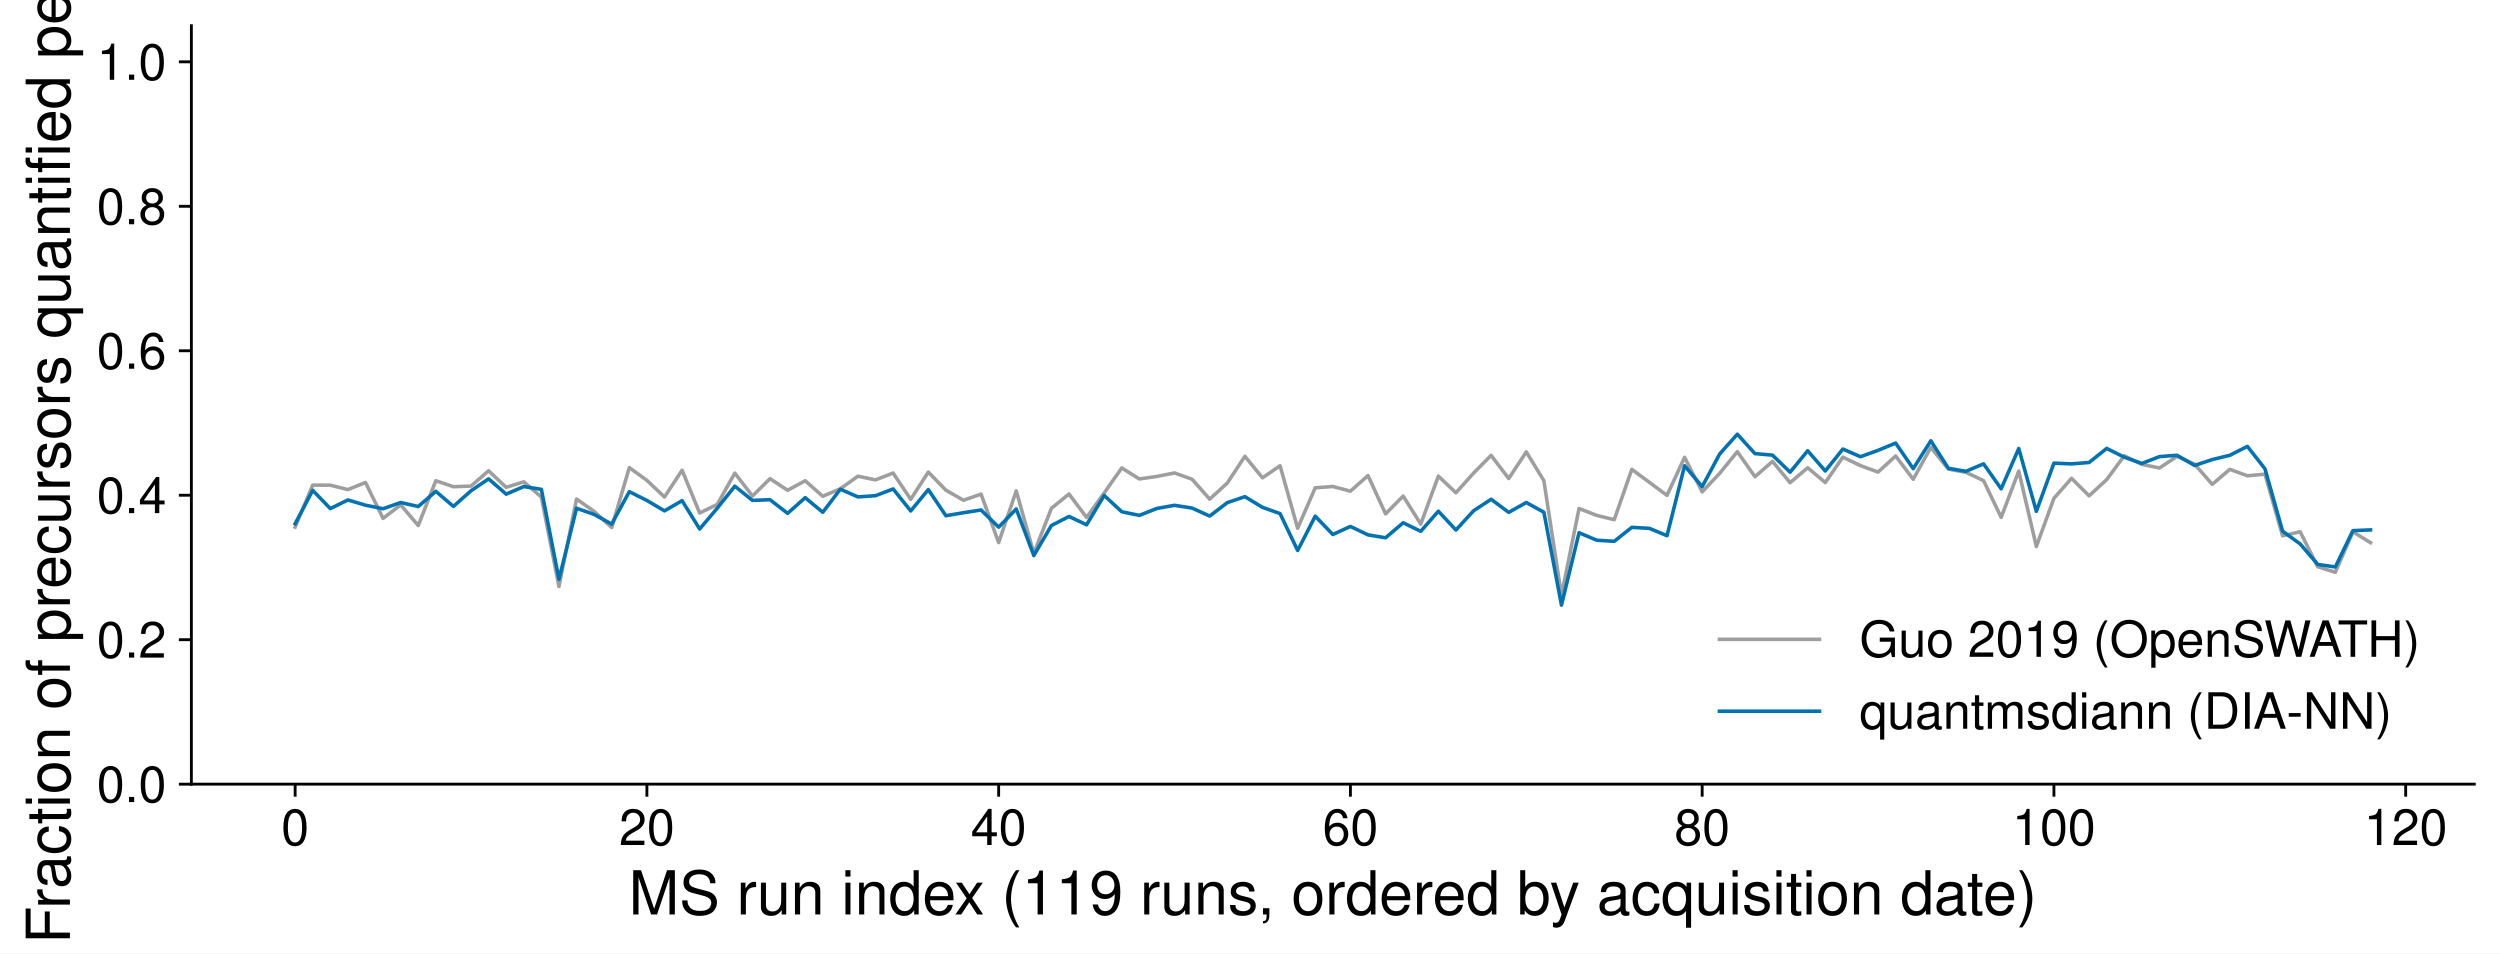
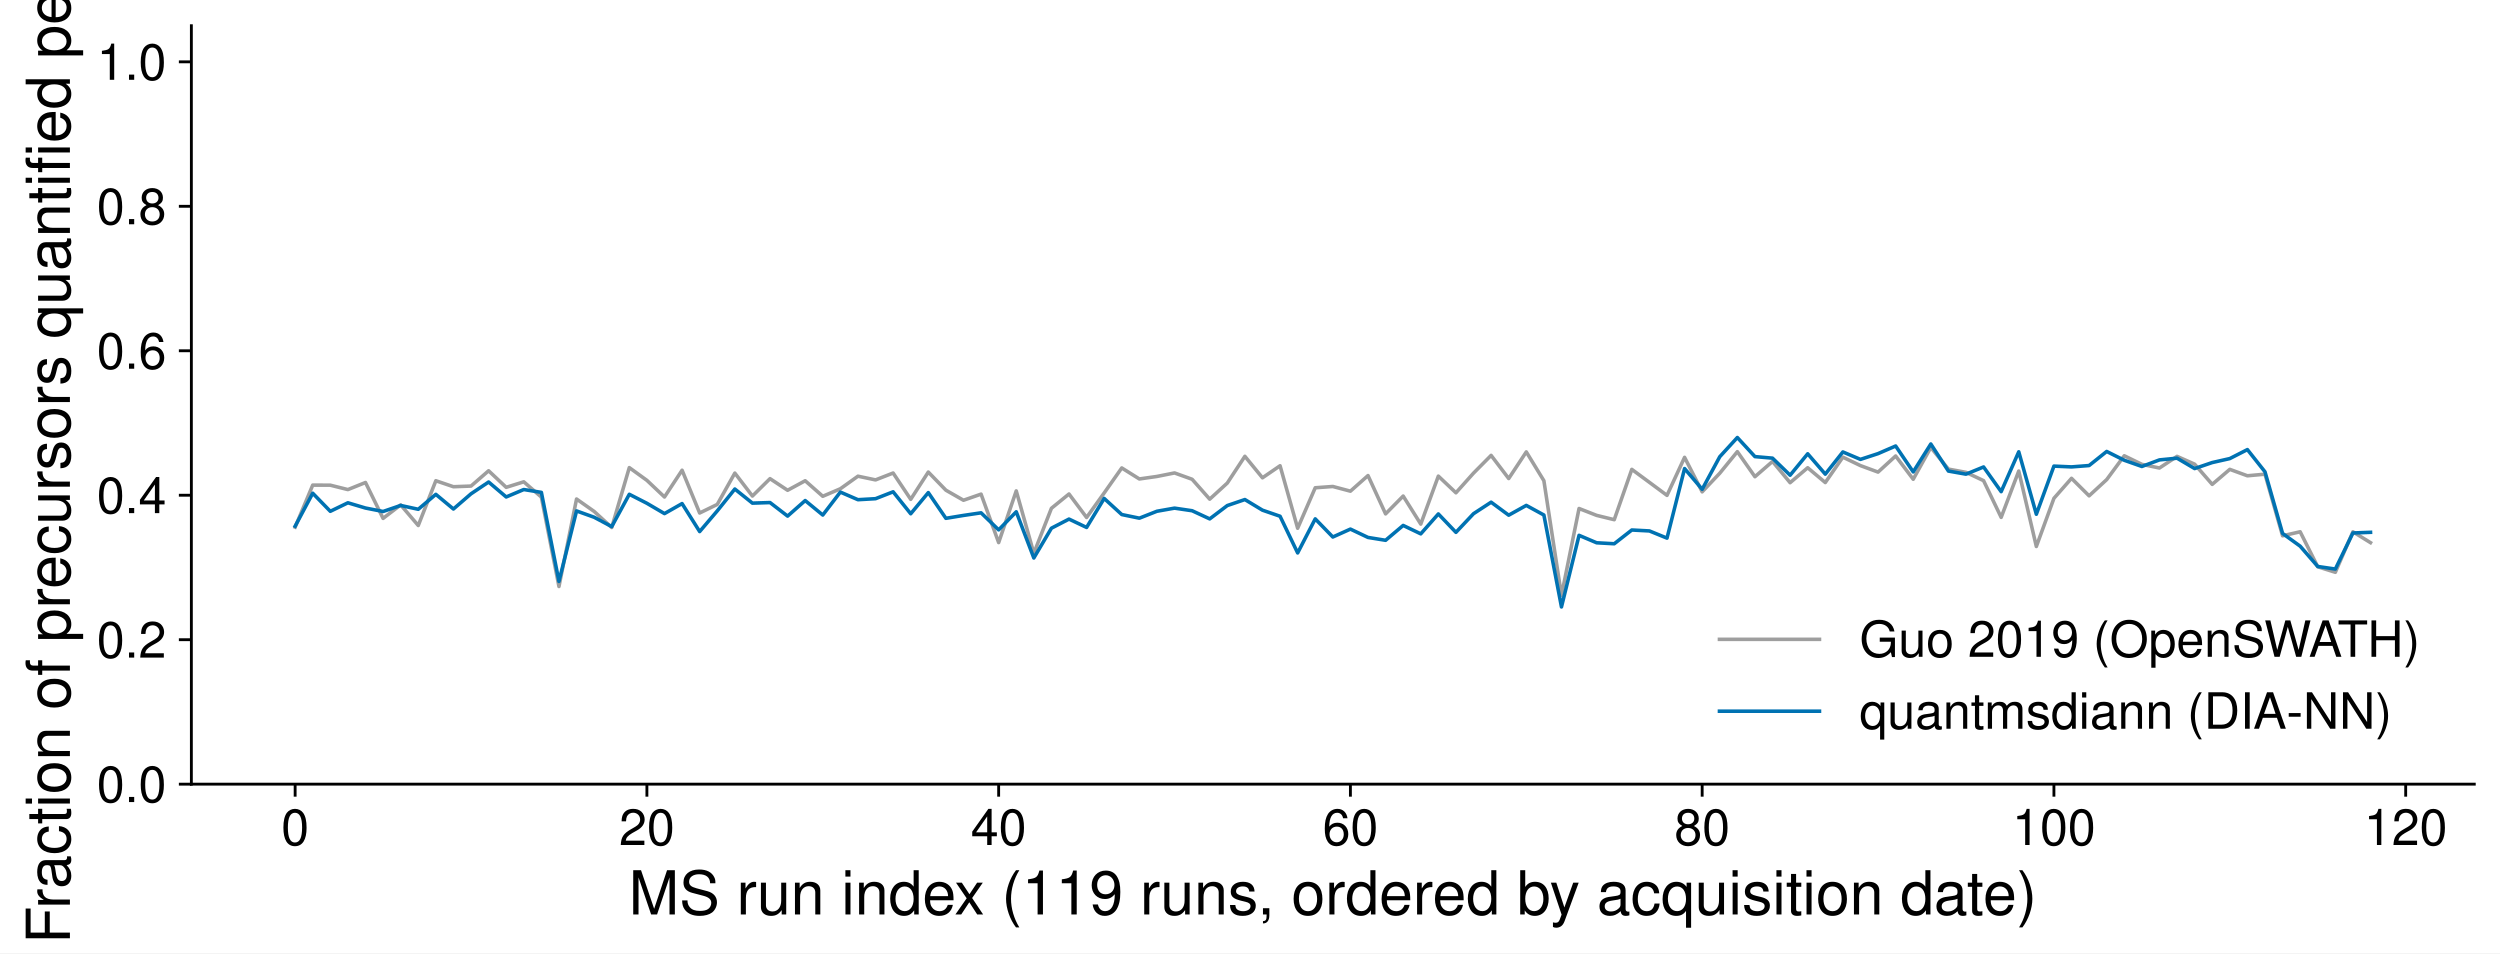
<svg xmlns="http://www.w3.org/2000/svg" xmlns:xlink="http://www.w3.org/1999/xlink" width="699.841pt" height="266.845pt" viewBox="0 0 699.841 266.845" version="1.1">
  <defs>
    <style type="text/css">*{stroke-linejoin: round; stroke-linecap: butt}</style>
  </defs>
  <g id="figure_1">
    <g id="patch_1">
      <path d="M 0 266.845  L 699.841 266.845  L 699.841 0  L 0 0  z " style="fill: #ffffff" />
    </g>
    <g id="axes_1">
      <g id="patch_2">
        <path d="M 53.571 219.512  L 692.641 219.512  L 692.641 7.2  L 53.571 7.2  z " style="fill: #ffffff" />
      </g>
      <g id="matplotlib.axis_1">
        <g id="xtick_1">
          <g id="line2d_1">
            <defs>
-               <path id="ma860325b79" d="M 0 0  L 0 3.5  " style="stroke: #000000; stroke-width: 0.8" />
+               <path id="m58ddd7c0e2" d="M 0 0  L 0 3.5  " style="stroke: #000000; stroke-width: 0.8" />
            </defs>
            <g>
-               <use xlink:href="#ma860325b79" x="82.62" y="219.512" style="stroke: #000000; stroke-width: 0.8" />
+               <use xlink:href="#m58ddd7c0e2" x="82.62" y="219.512" style="stroke: #000000; stroke-width: 0.8" />
            </g>
          </g>
          <g id="text_1">
            <text style="font-size: 14px; font-family: 'Helvetica', 'Arial', 'DejaVu Sans', sans-serif; text-anchor: middle" x="82.62" y="236.555" transform="rotate(-0 82.61957 236.5553)">0</text>
          </g>
        </g>
        <g id="xtick_2">
          <g id="line2d_2">
            <g>
-               <use xlink:href="#ma860325b79" x="181.09" y="219.512" style="stroke: #000000; stroke-width: 0.8" />
+               <use xlink:href="#m58ddd7c0e2" x="181.09" y="219.512" style="stroke: #000000; stroke-width: 0.8" />
            </g>
          </g>
          <g id="text_2">
            <text style="font-size: 14px; font-family: 'Helvetica', 'Arial', 'DejaVu Sans', sans-serif; text-anchor: middle" x="181.09" y="236.555" transform="rotate(-0 181.0895 236.5553)">20</text>
          </g>
        </g>
        <g id="xtick_3">
          <g id="line2d_3">
            <g>
-               <use xlink:href="#ma860325b79" x="279.559" y="219.512" style="stroke: #000000; stroke-width: 0.8" />
+               <use xlink:href="#m58ddd7c0e2" x="279.559" y="219.512" style="stroke: #000000; stroke-width: 0.8" />
            </g>
          </g>
          <g id="text_3">
            <text style="font-size: 14px; font-family: 'Helvetica', 'Arial', 'DejaVu Sans', sans-serif; text-anchor: middle" x="279.559" y="236.555" transform="rotate(-0 279.5595 236.5553)">40</text>
          </g>
        </g>
        <g id="xtick_4">
          <g id="line2d_4">
            <g>
-               <use xlink:href="#ma860325b79" x="378.029" y="219.512" style="stroke: #000000; stroke-width: 0.8" />
+               <use xlink:href="#m58ddd7c0e2" x="378.029" y="219.512" style="stroke: #000000; stroke-width: 0.8" />
            </g>
          </g>
          <g id="text_4">
            <text style="font-size: 14px; font-family: 'Helvetica', 'Arial', 'DejaVu Sans', sans-serif; text-anchor: middle" x="378.029" y="236.555" transform="rotate(-0 378.0294 236.5553)">60</text>
          </g>
        </g>
        <g id="xtick_5">
          <g id="line2d_5">
            <g>
-               <use xlink:href="#ma860325b79" x="476.499" y="219.512" style="stroke: #000000; stroke-width: 0.8" />
+               <use xlink:href="#m58ddd7c0e2" x="476.499" y="219.512" style="stroke: #000000; stroke-width: 0.8" />
            </g>
          </g>
          <g id="text_5">
            <text style="font-size: 14px; font-family: 'Helvetica', 'Arial', 'DejaVu Sans', sans-serif; text-anchor: middle" x="476.499" y="236.555" transform="rotate(-0 476.4994 236.5553)">80</text>
          </g>
        </g>
        <g id="xtick_6">
          <g id="line2d_6">
            <g>
-               <use xlink:href="#ma860325b79" x="574.969" y="219.512" style="stroke: #000000; stroke-width: 0.8" />
+               <use xlink:href="#m58ddd7c0e2" x="574.969" y="219.512" style="stroke: #000000; stroke-width: 0.8" />
            </g>
          </g>
          <g id="text_6">
            <text style="font-size: 14px; font-family: 'Helvetica', 'Arial', 'DejaVu Sans', sans-serif; text-anchor: middle" x="574.969" y="236.555" transform="rotate(-0 574.9693 236.5553)">100</text>
          </g>
        </g>
        <g id="xtick_7">
          <g id="line2d_7">
            <g>
-               <use xlink:href="#ma860325b79" x="673.439" y="219.512" style="stroke: #000000; stroke-width: 0.8" />
+               <use xlink:href="#m58ddd7c0e2" x="673.439" y="219.512" style="stroke: #000000; stroke-width: 0.8" />
            </g>
          </g>
          <g id="text_7">
            <text style="font-size: 14px; font-family: 'Helvetica', 'Arial', 'DejaVu Sans', sans-serif; text-anchor: middle" x="673.439" y="236.555" transform="rotate(-0 673.4393 236.5553)">120</text>
          </g>
        </g>
        <g id="text_8">
          <text style="font-size: 17px; font-family: 'Helvetica', 'Arial', 'DejaVu Sans', sans-serif; text-anchor: middle" x="373.106" y="256" transform="rotate(-0 373.1059 256.0003)">MS run index (119 runs, ordered by acquisition date)</text>
        </g>
      </g>
      <g id="matplotlib.axis_2">
        <g id="ytick_1">
          <g id="line2d_8">
            <defs>
-               <path id="m981cb5f627" d="M 0 0  L -3.5 0  " style="stroke: #000000; stroke-width: 0.8" />
+               <path id="m900aaad10c" d="M 0 0  L -3.5 0  " style="stroke: #000000; stroke-width: 0.8" />
            </defs>
            <g>
-               <use xlink:href="#m981cb5f627" x="53.571" y="219.512" style="stroke: #000000; stroke-width: 0.8" />
+               <use xlink:href="#m900aaad10c" x="53.571" y="219.512" style="stroke: #000000; stroke-width: 0.8" />
            </g>
          </g>
          <g id="text_9">
            <text style="font-size: 14px; font-family: 'Helvetica', 'Arial', 'DejaVu Sans', sans-serif; text-anchor: end" x="46.571" y="224.534" transform="rotate(-0 46.57094 224.5339)">0.0</text>
          </g>
        </g>
        <g id="ytick_2">
          <g id="line2d_9">
            <g>
-               <use xlink:href="#m981cb5f627" x="53.571" y="179.072" style="stroke: #000000; stroke-width: 0.8" />
+               <use xlink:href="#m900aaad10c" x="53.571" y="179.072" style="stroke: #000000; stroke-width: 0.8" />
            </g>
          </g>
          <g id="text_10">
            <text style="font-size: 14px; font-family: 'Helvetica', 'Arial', 'DejaVu Sans', sans-serif; text-anchor: end" x="46.571" y="184.093" transform="rotate(-0 46.57094 184.0934)">0.2</text>
          </g>
        </g>
        <g id="ytick_3">
          <g id="line2d_10">
            <g>
-               <use xlink:href="#m981cb5f627" x="53.571" y="138.632" style="stroke: #000000; stroke-width: 0.8" />
+               <use xlink:href="#m900aaad10c" x="53.571" y="138.632" style="stroke: #000000; stroke-width: 0.8" />
            </g>
          </g>
          <g id="text_11">
            <text style="font-size: 14px; font-family: 'Helvetica', 'Arial', 'DejaVu Sans', sans-serif; text-anchor: end" x="46.571" y="143.653" transform="rotate(-0 46.57094 143.653)">0.4</text>
          </g>
        </g>
        <g id="ytick_4">
          <g id="line2d_11">
            <g>
-               <use xlink:href="#m981cb5f627" x="53.571" y="98.191" style="stroke: #000000; stroke-width: 0.8" />
+               <use xlink:href="#m900aaad10c" x="53.571" y="98.191" style="stroke: #000000; stroke-width: 0.8" />
            </g>
          </g>
          <g id="text_12">
            <text style="font-size: 14px; font-family: 'Helvetica', 'Arial', 'DejaVu Sans', sans-serif; text-anchor: end" x="46.571" y="103.212" transform="rotate(-0 46.57094 103.2125)">0.6</text>
          </g>
        </g>
        <g id="ytick_5">
          <g id="line2d_12">
            <g>
-               <use xlink:href="#m981cb5f627" x="53.571" y="57.751" style="stroke: #000000; stroke-width: 0.8" />
+               <use xlink:href="#m900aaad10c" x="53.571" y="57.751" style="stroke: #000000; stroke-width: 0.8" />
            </g>
          </g>
          <g id="text_13">
            <text style="font-size: 14px; font-family: 'Helvetica', 'Arial', 'DejaVu Sans', sans-serif; text-anchor: end" x="46.571" y="62.772" transform="rotate(-0 46.57094 62.772)">0.8</text>
          </g>
        </g>
        <g id="ytick_6">
          <g id="line2d_13">
            <g>
-               <use xlink:href="#m981cb5f627" x="53.571" y="17.31" style="stroke: #000000; stroke-width: 0.8" />
+               <use xlink:href="#m900aaad10c" x="53.571" y="17.31" style="stroke: #000000; stroke-width: 0.8" />
            </g>
          </g>
          <g id="text_14">
            <text style="font-size: 14px; font-family: 'Helvetica', 'Arial', 'DejaVu Sans', sans-serif; text-anchor: end" x="46.571" y="22.332" transform="rotate(-0 46.57094 22.33152)">1.0</text>
          </g>
        </g>
        <g id="text_15">
          <text style="font-size: 17px; font-family: 'Helvetica', 'Arial', 'DejaVu Sans', sans-serif; text-anchor: middle" x="19.567" y="113.356" transform="rotate(-90 19.5675 113.3563)">Fraction of precursors quantified per run</text>
        </g>
      </g>
      <g id="line2d_14">
-         <path d="M 82.62 147.567  L 87.543 135.8  L 92.467 135.821  L 97.39 137.054  L 102.314 135.069  L 107.237 145.117  L 112.161 141.339  L 117.084 147.103  L 122.008 134.575  L 126.931 136.251  L 131.855 136.068  L 136.778 131.787  L 141.702 136.419  L 146.625 134.88  L 151.549 139.157  L 156.472 164.178  L 161.396 139.696  L 166.319 143.165  L 171.243 147.667  L 176.166 130.905  L 181.09 134.467  L 186.013 139.127  L 190.937 131.637  L 195.86 143.608  L 200.784 141.209  L 205.707 132.439  L 210.631 138.856  L 215.554 133.994  L 220.478 137.246  L 225.401 134.579  L 230.325 138.927  L 235.248 136.824  L 240.172 133.305  L 245.095 134.341  L 250.018 132.418  L 254.942 139.779  L 259.865 132.147  L 264.789 137.221  L 269.712 140.039  L 274.636 138.325  L 279.559 151.885  L 284.483 137.426  L 289.406 154.886  L 294.33 142.292  L 299.253 138.287  L 304.177 144.858  L 309.1 137.995  L 314.024 130.997  L 318.947 134.078  L 323.871 133.376  L 328.794 132.393  L 333.718 134.166  L 338.641 139.733  L 343.565 135.223  L 348.488 127.737  L 353.412 133.752  L 358.335 130.383  L 363.259 147.876  L 368.182 136.544  L 373.106 136.185  L 378.029 137.497  L 382.953 133.133  L 387.876 143.851  L 392.8 138.868  L 397.723 146.71  L 402.647 133.284  L 407.57 137.949  L 412.494 132.444  L 417.417 127.478  L 422.341 133.957  L 427.264 126.504  L 432.188 134.567  L 437.111 166.686  L 442.035 142.35  L 446.958 144.273  L 451.882 145.481  L 456.805 131.394  L 461.729 135.027  L 466.652 138.672  L 471.576 128.029  L 476.499 137.681  L 481.423 132.477  L 486.346 126.437  L 491.27 133.447  L 496.193 129.179  L 501.117 135.123  L 506.04 130.939  L 510.964 135.081  L 515.887 127.975  L 520.811 130.341  L 525.734 132.155  L 530.658 127.653  L 535.581 134.161  L 540.505 125.258  L 545.428 131.319  L 550.352 132.226  L 555.275 134.554  L 560.199 144.829  L 565.122 131.867  L 570.046 152.976  L 574.969 139.499  L 579.893 133.902  L 584.816 138.797  L 589.74 134.258  L 594.663 127.586  L 599.587 129.986  L 604.51 131.014  L 609.434 127.754  L 614.357 129.936  L 619.281 135.591  L 624.204 131.39  L 629.128 133.188  L 634.051 132.74  L 638.975 149.991  L 643.898 148.862  L 648.822 158.665  L 653.745 160.203  L 658.669 148.871  L 663.592 151.91  " clip-path="url(#pf3de43b658)" style="fill: none; stroke: #9e9e9e; stroke-linecap: square" />
+         <path d="M 82.62 147.567  L 87.543 135.8  L 92.467 135.821  L 97.39 137.054  L 102.314 135.069  L 107.237 145.117  L 112.161 141.339  L 117.084 147.103  L 122.008 134.575  L 126.931 136.251  L 131.855 136.068  L 136.778 131.787  L 141.702 136.419  L 146.625 134.88  L 151.549 139.157  L 156.472 164.178  L 161.396 139.696  L 166.319 143.165  L 171.243 147.667  L 176.166 130.905  L 181.09 134.467  L 186.013 139.127  L 190.937 131.637  L 195.86 143.608  L 200.784 141.209  L 205.707 132.439  L 210.631 138.856  L 215.554 133.994  L 220.478 137.246  L 225.401 134.579  L 230.325 138.927  L 235.248 136.824  L 240.172 133.305  L 245.095 134.341  L 250.018 132.418  L 254.942 139.779  L 259.865 132.147  L 264.789 137.221  L 269.712 140.039  L 274.636 138.325  L 279.559 151.885  L 284.483 137.426  L 289.406 154.886  L 294.33 142.292  L 299.253 138.287  L 304.177 144.858  L 309.1 137.995  L 314.024 130.997  L 318.947 134.078  L 323.871 133.376  L 328.794 132.393  L 333.718 134.166  L 338.641 139.733  L 343.565 135.223  L 348.488 127.737  L 353.412 133.752  L 358.335 130.383  L 363.259 147.876  L 368.182 136.544  L 373.106 136.185  L 378.029 137.497  L 382.953 133.133  L 387.876 143.851  L 392.8 138.868  L 397.723 146.71  L 402.647 133.284  L 407.57 137.949  L 412.494 132.444  L 417.417 127.478  L 422.341 133.957  L 427.264 126.504  L 432.188 134.567  L 437.111 166.686  L 442.035 142.35  L 446.958 144.273  L 451.882 145.481  L 456.805 131.394  L 461.729 135.027  L 466.652 138.672  L 471.576 128.029  L 476.499 137.681  L 481.423 132.477  L 486.346 126.437  L 491.27 133.447  L 496.193 129.179  L 501.117 135.123  L 506.04 130.939  L 510.964 135.081  L 515.887 127.975  L 520.811 130.341  L 525.734 132.155  L 530.658 127.653  L 535.581 134.161  L 540.505 125.258  L 545.428 131.319  L 550.352 132.226  L 555.275 134.554  L 560.199 144.829  L 565.122 131.867  L 570.046 152.976  L 574.969 139.499  L 579.893 133.902  L 584.816 138.797  L 589.74 134.258  L 594.663 127.586  L 599.587 129.986  L 604.51 131.014  L 609.434 127.754  L 614.357 129.936  L 619.281 135.591  L 624.204 131.39  L 629.128 133.188  L 634.051 132.74  L 638.975 149.991  L 643.898 148.862  L 648.822 158.665  L 653.745 160.203  L 658.669 148.871  L 663.592 151.91  " clip-path="url(#p27f6fc84eb)" style="fill: none; stroke: #9e9e9e; stroke-linecap: square" />
      </g>
      <g id="line2d_15">
-         <path d="M 82.62 146.602  L 87.543 137.262  L 92.467 142.372  L 97.39 139.956  L 102.314 141.418  L 107.237 142.412  L 112.161 140.671  L 117.084 141.793  L 122.008 137.542  L 126.931 141.758  L 131.855 137.388  L 136.778 134.054  L 141.702 138.332  L 146.625 136.202  L 151.549 136.985  L 156.472 162.155  L 161.396 142.273  L 166.319 144.013  L 171.243 146.714  L 176.166 137.63  L 181.09 140.093  L 186.013 143.009  L 190.937 140.154  L 195.86 148.087  L 200.784 142.264  L 205.707 136.096  L 210.631 140.078  L 215.554 139.889  L 220.478 143.702  L 225.401 139.326  L 230.325 143.398  L 235.248 136.945  L 240.172 139.104  L 245.095 138.764  L 250.018 136.87  L 254.942 143.026  L 259.865 137.054  L 264.789 144.371  L 269.712 143.525  L 274.636 142.768  L 279.559 147.569  L 284.483 142.479  L 289.406 155.519  L 294.33 147.106  L 299.253 144.583  L 304.177 146.901  L 309.1 138.698  L 314.024 143.263  L 318.947 144.273  L 323.871 142.328  L 328.794 141.456  L 333.718 142.23  L 338.641 144.468  L 343.565 140.707  L 348.488 139.034  L 353.412 142.02  L 358.335 143.778  L 363.259 154.098  L 368.182 144.502  L 373.106 149.623  L 378.029 147.369  L 382.953 149.728  L 387.876 150.543  L 392.8 146.344  L 397.723 148.733  L 402.647 143.103  L 407.57 148.37  L 412.494 142.997  L 417.417 139.765  L 422.341 143.43  L 427.264 140.675  L 432.188 143.391  L 437.111 169.388  L 442.035 149.129  L 446.958 151.224  L 451.882 151.535  L 456.805 147.622  L 461.729 147.908  L 466.652 149.96  L 471.576 130.38  L 476.499 136.221  L 481.423 127.057  L 486.346 121.551  L 491.27 126.977  L 496.193 127.416  L 501.117 132.181  L 506.04 126.184  L 510.964 131.845  L 515.887 125.71  L 520.811 127.841  L 525.734 126.074  L 530.658 124.036  L 535.581 131.202  L 540.505 123.394  L 545.428 131.099  L 550.352 131.935  L 555.275 129.85  L 560.199 136.835  L 565.122 125.553  L 570.046 143.141  L 574.969 129.649  L 579.893 129.855  L 584.816 129.468  L 589.74 125.526  L 594.663 127.987  L 599.587 129.738  L 604.51 127.82  L 609.434 127.454  L 614.357 130.297  L 619.281 128.649  L 624.204 127.457  L 629.128 124.965  L 634.051 131.24  L 638.975 148.69  L 643.898 152.265  L 648.822 157.998  L 653.745 158.712  L 658.669 148.548  L 663.592 148.333  " clip-path="url(#pf3de43b658)" style="fill: none; stroke: #0072b2; stroke-linecap: square" />
+         <path d="M 82.62 147.302  L 87.543 138.072  L 92.467 143.133  L 97.39 140.749  L 102.314 142.218  L 107.237 143.183  L 112.161 141.494  L 117.084 142.565  L 122.008 138.388  L 126.931 142.488  L 131.855 138.235  L 136.778 134.935  L 141.702 139.115  L 146.625 137.04  L 151.549 137.833  L 156.472 162.758  L 161.396 143.026  L 166.319 144.796  L 171.243 147.416  L 176.166 138.371  L 181.09 140.888  L 186.013 143.772  L 190.937 140.975  L 195.86 148.806  L 200.784 143.021  L 205.707 136.899  L 210.631 140.846  L 215.554 140.684  L 220.478 144.473  L 225.401 140.126  L 230.325 144.175  L 235.248 137.752  L 240.172 139.884  L 245.095 139.602  L 250.018 137.675  L 254.942 143.818  L 259.865 137.9  L 264.789 145.096  L 269.712 144.287  L 274.636 143.556  L 279.559 148.326  L 284.483 143.273  L 289.406 156.2  L 294.33 147.863  L 299.253 145.31  L 304.177 147.651  L 309.1 139.535  L 314.024 144.041  L 318.947 145.057  L 323.871 143.116  L 328.794 142.247  L 333.718 142.973  L 338.641 145.254  L 343.565 141.523  L 348.488 139.842  L 353.412 142.817  L 358.335 144.516  L 363.259 154.781  L 368.182 145.254  L 373.106 150.326  L 378.029 148.114  L 382.953 150.449  L 387.876 151.249  L 392.8 147.089  L 397.723 149.445  L 402.647 143.872  L 407.57 149.021  L 412.494 143.799  L 417.417 140.584  L 422.341 144.219  L 427.264 141.482  L 432.188 144.172  L 437.111 169.901  L 442.035 149.86  L 446.958 151.945  L 451.882 152.216  L 456.805 148.367  L 461.729 148.629  L 466.652 150.641  L 471.576 131.17  L 476.499 136.97  L 481.423 127.859  L 486.346 122.479  L 491.27 127.822  L 496.193 128.253  L 501.117 133.027  L 506.04 127.034  L 510.964 132.729  L 515.887 126.518  L 520.811 128.598  L 525.734 126.986  L 530.658 124.852  L 535.581 132.101  L 540.505 124.29  L 545.428 131.869  L 550.352 132.737  L 555.275 130.719  L 560.199 137.629  L 565.122 126.477  L 570.046 143.952  L 574.969 130.482  L 579.893 130.702  L 584.816 130.322  L 589.74 126.38  L 594.663 128.845  L 599.587 130.584  L 604.51 128.743  L 609.434 128.261  L 614.357 131.165  L 619.281 129.486  L 624.204 128.372  L 629.128 125.859  L 634.051 132.079  L 638.975 149.327  L 643.898 152.893  L 648.822 158.576  L 653.745 159.299  L 658.669 149.2  L 663.592 149.014  " clip-path="url(#p27f6fc84eb)" style="fill: none; stroke: #0072b2; stroke-linecap: square" />
      </g>
      <g id="patch_3">
        <path d="M 53.571 219.512  L 53.571 7.2  " style="fill: none; stroke: #000000; stroke-width: 0.8; stroke-linejoin: miter; stroke-linecap: square" />
      </g>
      <g id="patch_4">
        <path d="M 53.571 219.512  L 692.641 219.512  " style="fill: none; stroke: #000000; stroke-width: 0.8; stroke-linejoin: miter; stroke-linecap: square" />
      </g>
      <g id="legend_1">
        <g id="line2d_16">
          <path d="M 481.339 178.969  L 495.339 178.969  L 509.339 178.969  " style="fill: none; stroke: #9e9e9e; stroke-linecap: square" />
        </g>
        <g id="text_16">
          <text style="font-size: 14px; font-family: 'Helvetica', 'Arial', 'DejaVu Sans', sans-serif; text-anchor: start" x="520.539" y="183.869" transform="rotate(-0 520.5394 183.8694)">Guo 2019 (OpenSWATH)</text>
        </g>
        <g id="line2d_17">
          <path d="M 481.339 199.094  L 495.339 199.094  L 509.339 199.094  " style="fill: none; stroke: #0072b2; stroke-linecap: square" />
        </g>
        <g id="text_17">
          <text style="font-size: 14px; font-family: 'Helvetica', 'Arial', 'DejaVu Sans', sans-serif; text-anchor: start" x="520.539" y="203.994" transform="rotate(-0 520.5394 203.9944)">quantmsdiann (DIA-NN)</text>
        </g>
      </g>
    </g>
  </g>
  <defs>
-     <clipPath id="pf3de43b658">
+     <clipPath id="p27f6fc84eb">
      <rect x="53.571" y="7.2" width="639.07" height="212.312" />
    </clipPath>
  </defs>
</svg>
